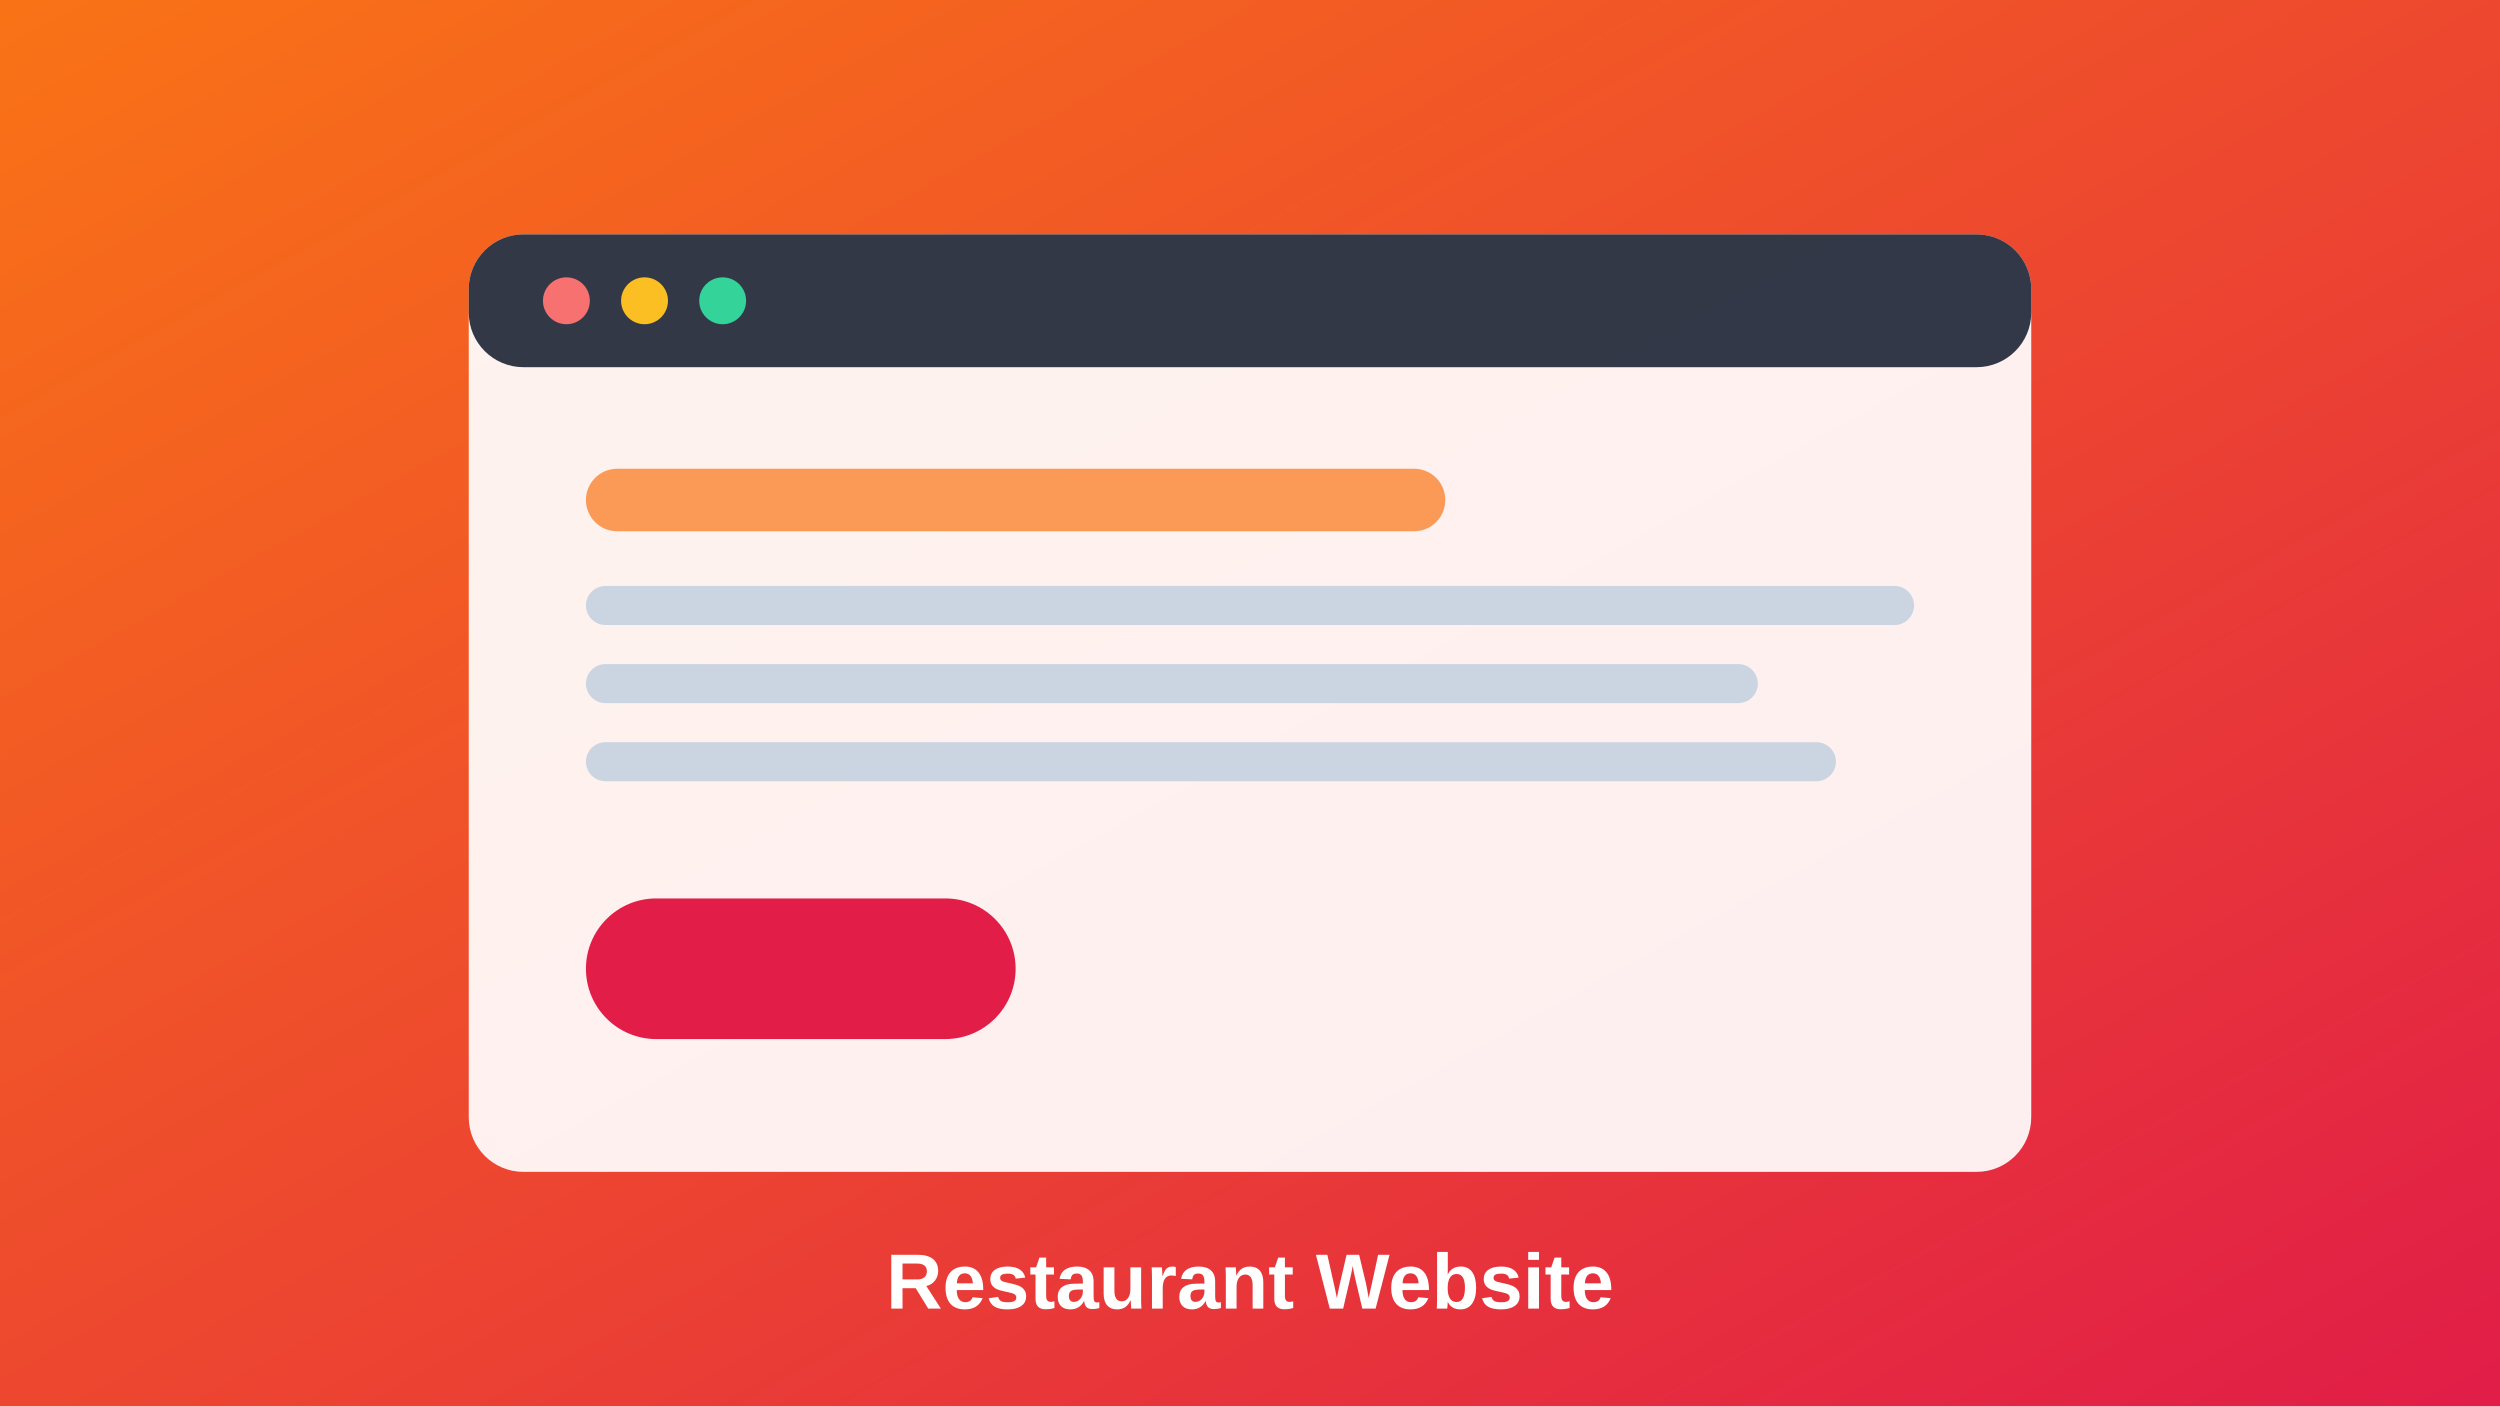
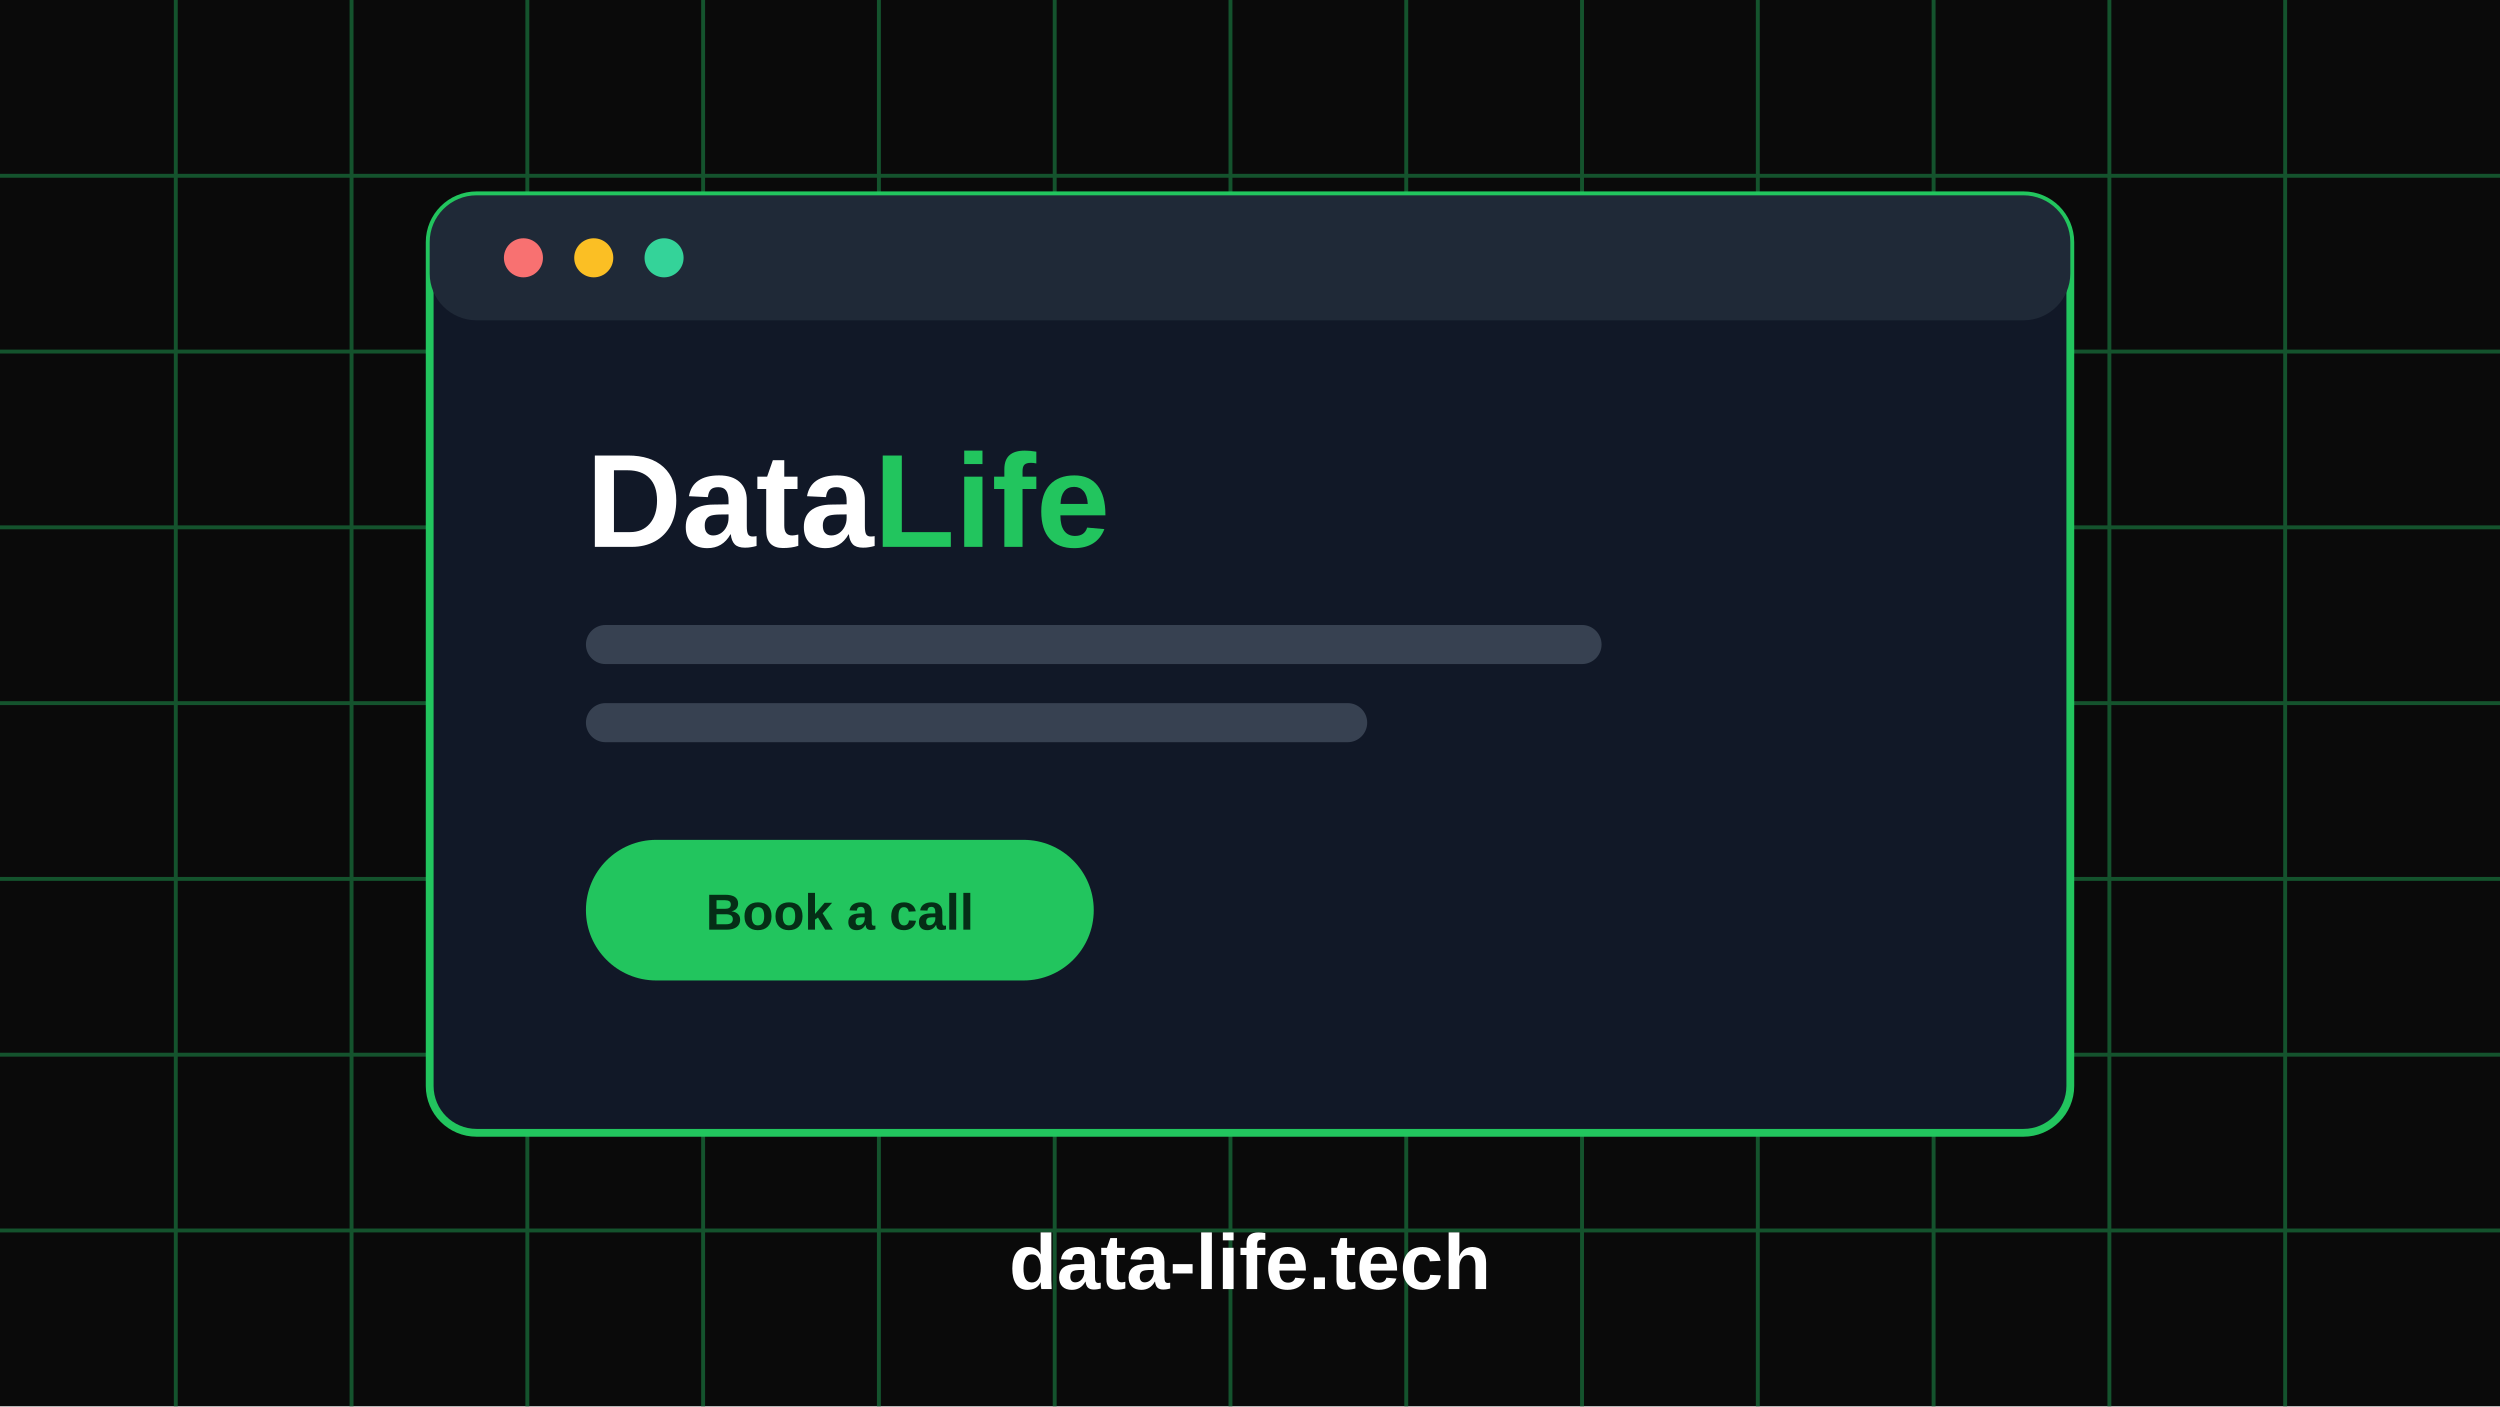
<svg xmlns="http://www.w3.org/2000/svg" viewBox="0 0 640 360" width="640" height="360">
-   <defs>
-     <linearGradient id="g" x1="0" y1="0" x2="1" y2="1">
-       <stop offset="0" stop-color="#f97316" />
-       <stop offset="1" stop-color="#e11d48" />
-     </linearGradient>
-   </defs>
-   <rect width="640" height="360" fill="url(#g)" />
-   <rect x="120" y="60" width="400" height="240" rx="14" fill="#ffffff" opacity="0.92" />
-   <rect x="120" y="60" width="400" height="34" rx="14" fill="#0f172a" opacity="0.85" />
-   <circle cx="145" cy="77" r="6" fill="#f87171" />
-   <circle cx="165" cy="77" r="6" fill="#fbbf24" />
-   <circle cx="185" cy="77" r="6" fill="#34d399" />
-   <rect x="150" y="120" width="220" height="16" rx="8" fill="#f97316" opacity="0.7" />
-   <rect x="150" y="150" width="340" height="10" rx="5" fill="#cbd5e1" />
-   <rect x="150" y="170" width="300" height="10" rx="5" fill="#cbd5e1" />
-   <rect x="150" y="190" width="320" height="10" rx="5" fill="#cbd5e1" />
-   <rect x="150" y="230" width="110" height="36" rx="18" fill="#e11d48" />
-   <text x="320" y="335" font-family="Arial, sans-serif" font-size="20" font-weight="700" fill="#ffffff" text-anchor="middle">Restaurant Website</text>
+   <rect width="640" height="360" fill="#0a0a0a" />
+   <g stroke="#14532d" stroke-width="1">
+     <path d="M0 45H640M0 90H640M0 135H640M0 180H640M0 225H640M0 270H640M0 315H640" />
+     <path d="M45 0V360M90 0V360M135 0V360M180 0V360M225 0V360M270 0V360M315 0V360M360 0V360M405 0V360M450 0V360M495 0V360M540 0V360M585 0V360" />
+   </g>
+   <rect x="110" y="50" width="420" height="240" rx="12" fill="#111827" stroke="#22c55e" stroke-width="2" />
+   <rect x="110" y="50" width="420" height="32" rx="12" fill="#1f2937" />
+   <circle cx="134" cy="66" r="5" fill="#f87171" />
+   <circle cx="152" cy="66" r="5" fill="#fbbf24" />
+   <circle cx="170" cy="66" r="5" fill="#34d399" />
+   <text x="150" y="140" font-family="Arial, sans-serif" font-size="34" font-weight="700" fill="#ffffff">Data<tspan fill="#22c55e">Life</tspan>
+   </text>
+   <rect x="150" y="160" width="260" height="10" rx="5" fill="#374151" />
+   <rect x="150" y="180" width="200" height="10" rx="5" fill="#374151" />
+   <rect x="150" y="215" width="130" height="36" rx="18" fill="#22c55e" />
+   <text x="215" y="238" font-family="Arial, sans-serif" font-size="13" font-weight="700" fill="#052e16" text-anchor="middle">Book a call</text>
+   <text x="320" y="330" font-family="Arial, sans-serif" font-size="20" font-weight="700" fill="#ffffff" text-anchor="middle">data-life.tech</text>
</svg>
